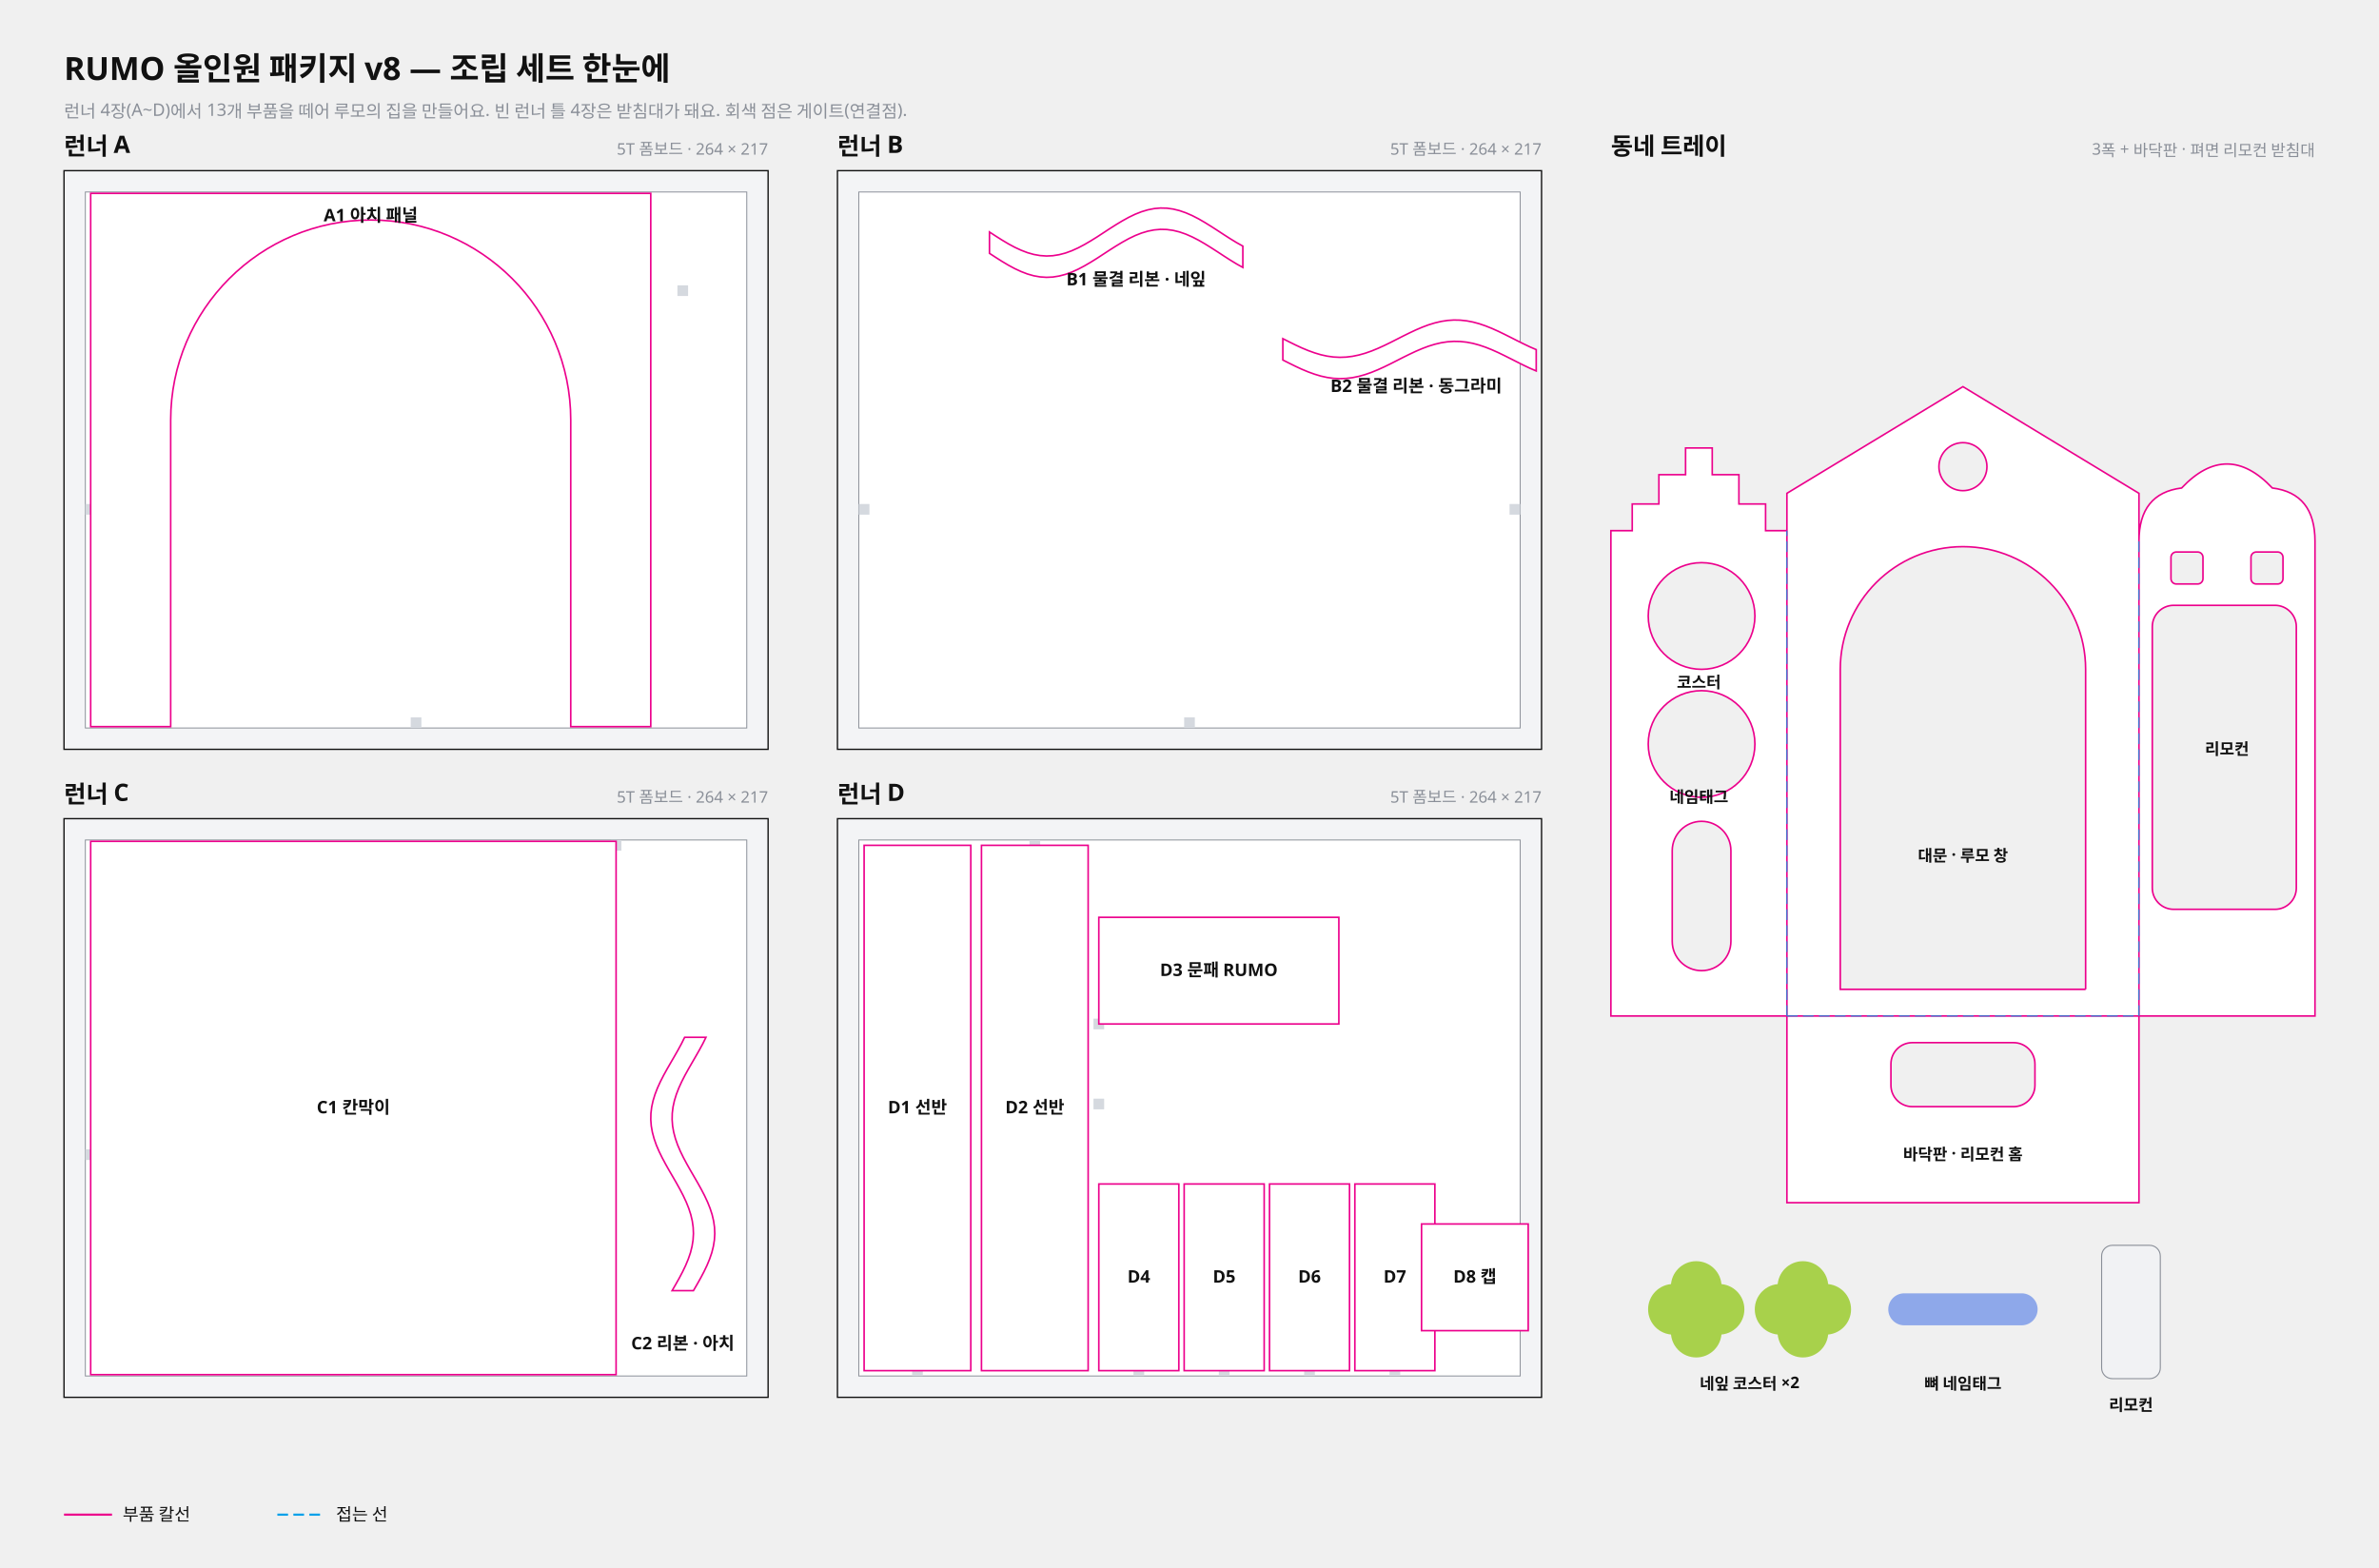
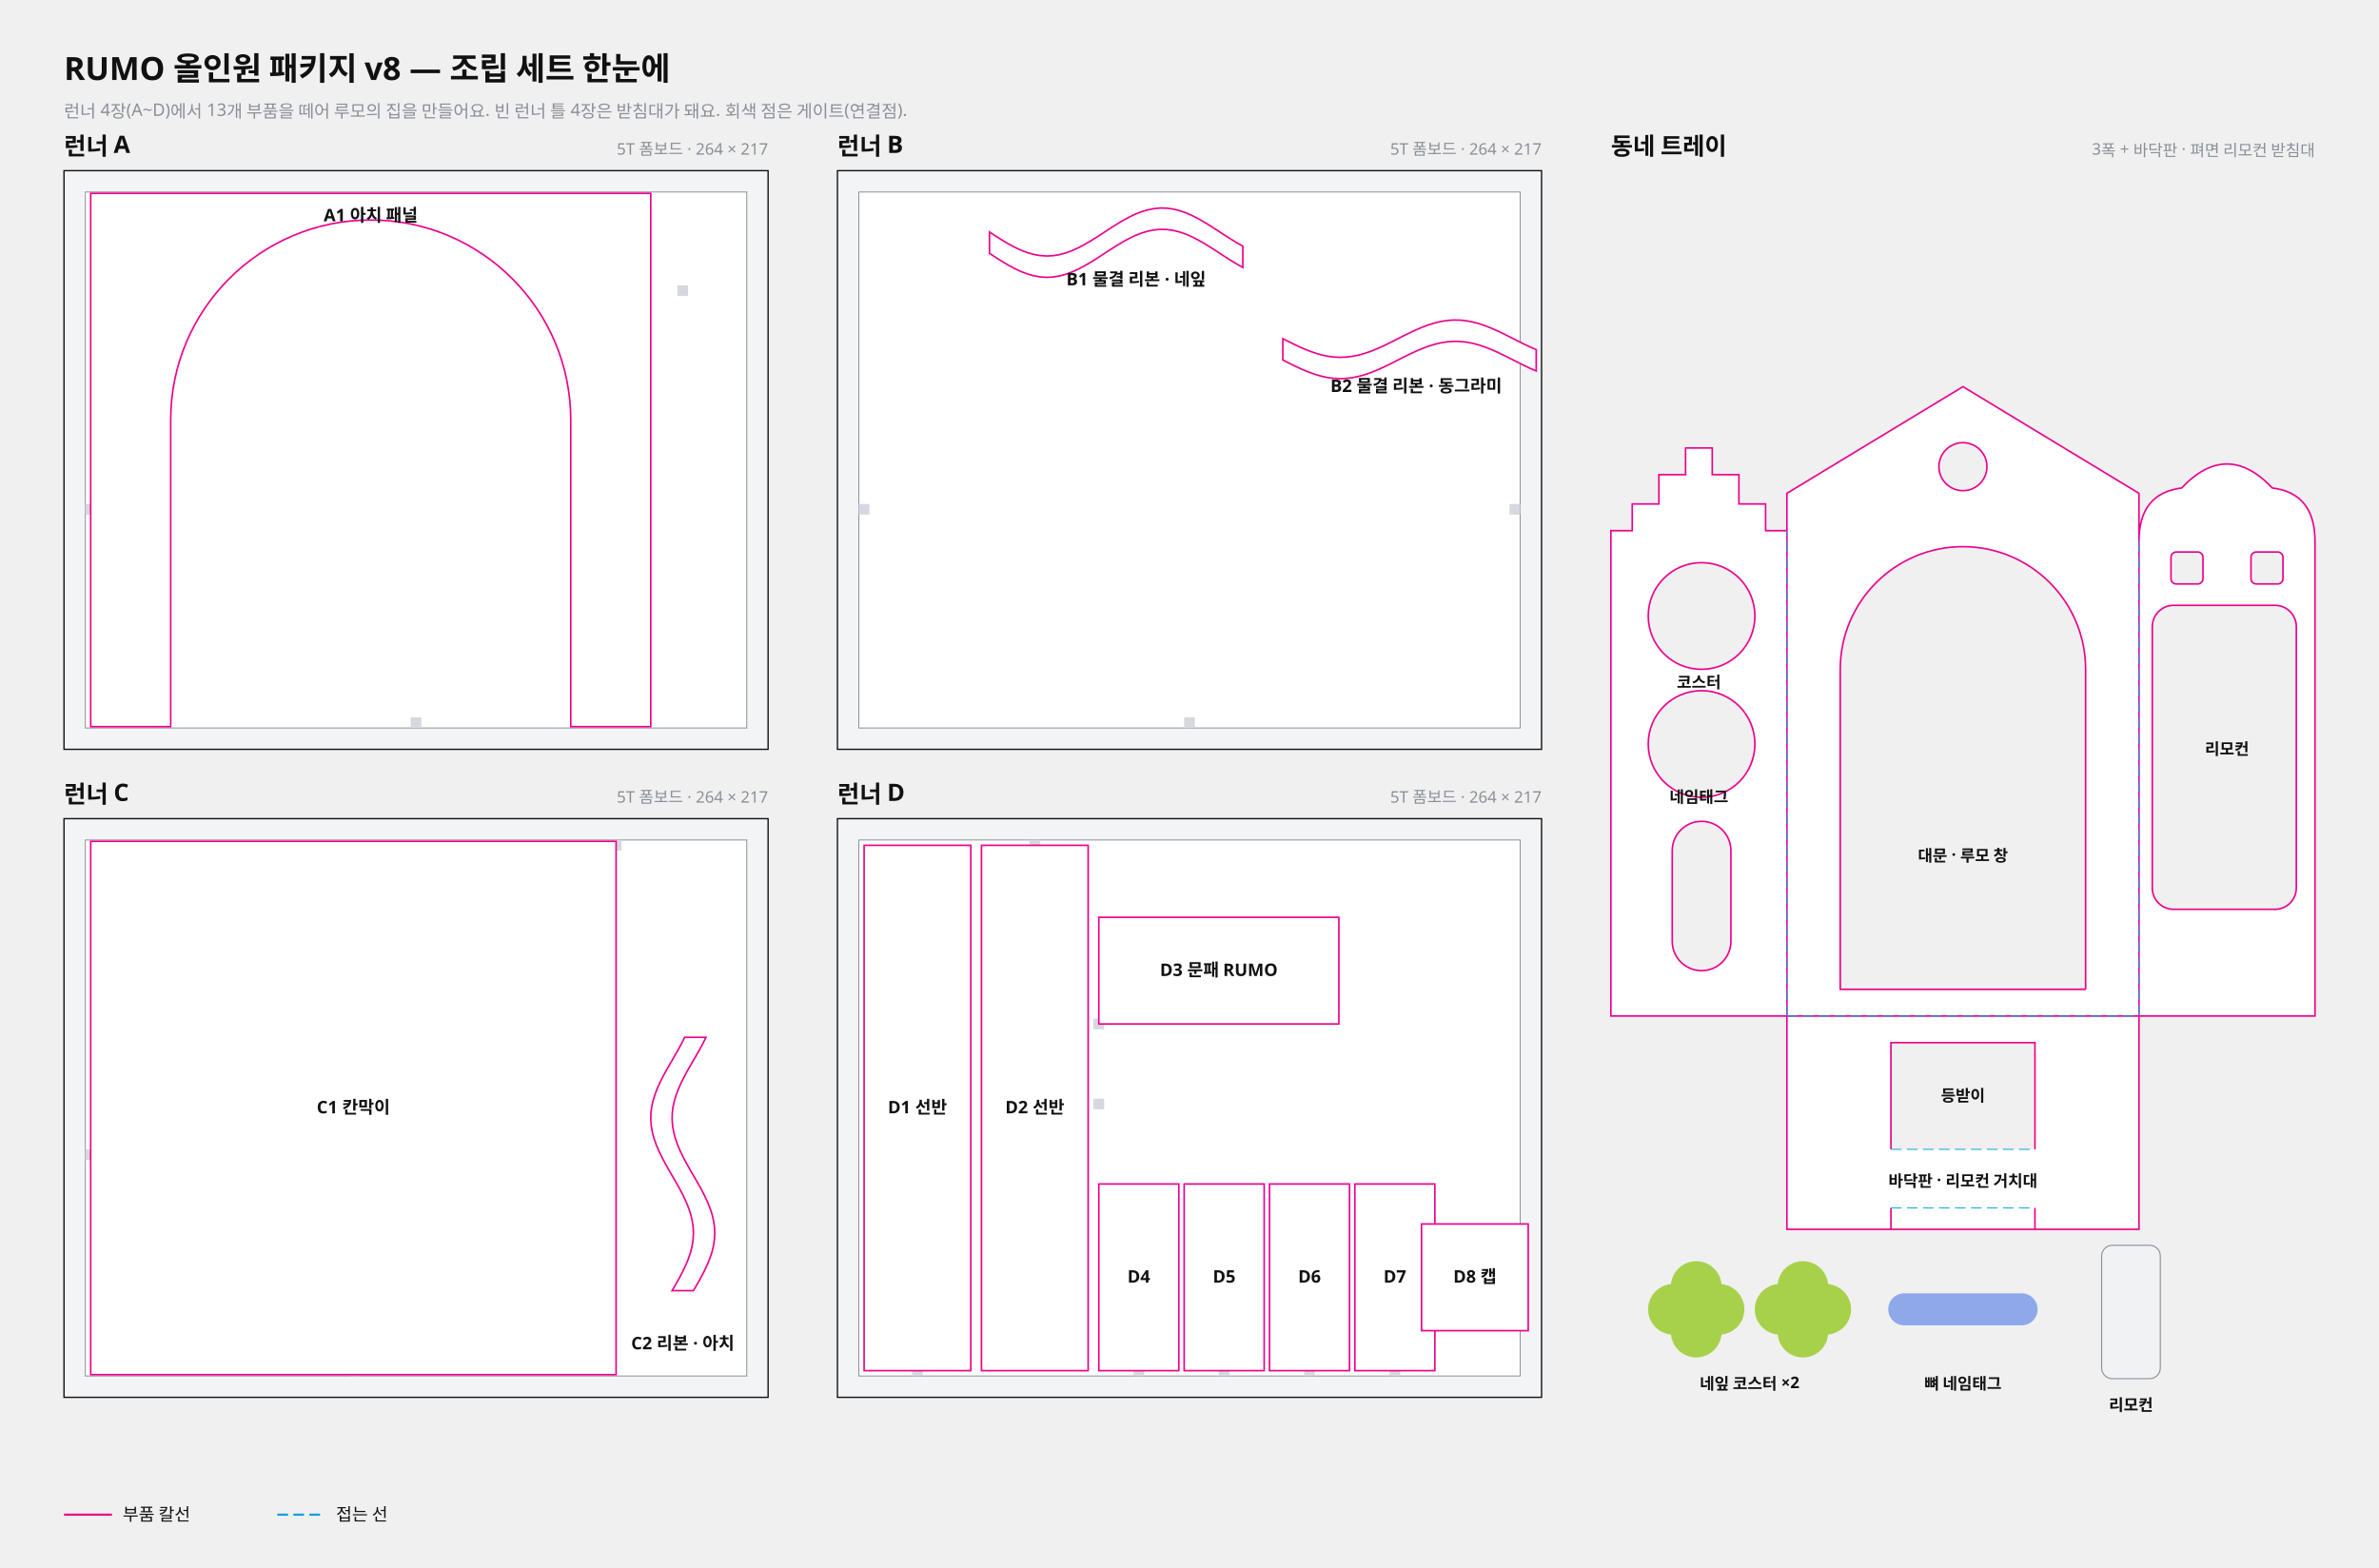
<svg xmlns="http://www.w3.org/2000/svg" width="892mm" height="588mm" viewBox="0 0 892.00 588.00">
  <g id="kit">
    <text x="24.00" y="30.00" font-family="Pretendard, Apple SD Gothic Neo, sans-serif" font-size="12" font-weight="700" fill="#111111" text-anchor="start">RUMO 올인원 패키지 v8 — 조립 세트 한눈에</text>
    <text x="24.00" y="44.00" font-family="Pretendard, Apple SD Gothic Neo, sans-serif" font-size="6.5" font-weight="500" fill="#8A8F98" text-anchor="start">런너 4장(A~D)에서 13개 부품을 떼어 루모의 집을 만들어요. 빈 런너 틀 4장은 받침대가 돼요. 회색 점은 게이트(연결점).</text>
    <path d="M24.00 281.00 L288.00 281.00 L288.00 64.00 L24.00 64.00 Z" fill="#F3F4F6" stroke="#111111" stroke-width="0.5" />
    <path d="M32.00 273.00 L280.00 273.00 L280.00 72.00 L32.00 72.00 Z" fill="#FFFFFF" stroke="#8A8F98" stroke-width="0.35" />
    <rect x="32.00" y="189.00" width="4" height="4" fill="#D5D9DF" />
    <rect x="154.00" y="269.00" width="4" height="4" fill="#D5D9DF" />
    <rect x="254.00" y="107.00" width="4" height="4" fill="#D5D9DF" />
    <path d="M34.00 272.50 L64.00 272.50 L64.00 157.50 A75.00 75.00 0 0 1 214.00 157.50 L214.00 272.50 L244.00 272.50 L244.00 72.50 L34.00 72.50 Z" fill="#FFFFFF" fill-rule="evenodd" stroke="#EC008C" stroke-width="0.6" />
    <text x="139.00" y="83.00" font-family="Pretendard, Apple SD Gothic Neo, sans-serif" font-size="6.5" font-weight="600" fill="#111111" text-anchor="middle">A1 아치 패널</text>
    <text x="24.00" y="58.00" font-family="Pretendard, Apple SD Gothic Neo, sans-serif" font-size="9" font-weight="700" fill="#111111" text-anchor="start">런너 A</text>
    <text x="288.00" y="58.00" font-family="Pretendard, Apple SD Gothic Neo, sans-serif" font-size="6" font-weight="500" fill="#8A8F98" text-anchor="end">5T 폼보드 · 264 × 217</text>
    <path d="M314.00 281.00 L578.00 281.00 L578.00 64.00 L314.00 64.00 Z" fill="#F3F4F6" stroke="#111111" stroke-width="0.5" />
    <path d="M322.00 273.00 L570.00 273.00 L570.00 72.00 L322.00 72.00 Z" fill="#FFFFFF" stroke="#8A8F98" stroke-width="0.35" />
    <rect x="322.00" y="189.00" width="4" height="4" fill="#D5D9DF" />
    <rect x="444.00" y="269.00" width="4" height="4" fill="#D5D9DF" />
    <rect x="566.00" y="189.00" width="4" height="4" fill="#D5D9DF" />
    <path d="M371.00 87.00 L373.38 88.55 L375.75 90.05 L378.12 91.46 L380.50 92.74 L382.88 93.84 L385.25 94.75 L387.62 95.42 L390.00 95.84 L392.38 96.00 L394.75 95.89 L397.12 95.51 L399.50 94.89 L401.88 94.02 L404.25 92.95 L406.62 91.70 L409.00 90.31 L411.38 88.83 L413.75 87.28 L416.12 85.73 L418.50 84.22 L420.88 82.79 L423.25 81.48 L425.62 80.34 L428.00 79.40 L430.38 78.69 L432.75 78.22 L435.12 78.01 L437.50 78.07 L439.88 78.40 L442.25 78.98 L444.62 79.80 L447.00 80.84 L449.38 82.06 L451.75 83.43 L454.12 84.90 L456.50 86.43 L458.88 87.99 L461.25 89.51 L463.62 90.96 L466.00 92.29 L466.00 100.29 L463.62 98.96 L461.25 97.51 L458.88 95.99 L456.50 94.43 L454.12 92.90 L451.75 91.43 L449.38 90.06 L447.00 88.84 L444.62 87.80 L442.25 86.98 L439.88 86.40 L437.50 86.07 L435.12 86.01 L432.75 86.22 L430.38 86.69 L428.00 87.40 L425.62 88.34 L423.25 89.48 L420.88 90.79 L418.50 92.22 L416.12 93.73 L413.75 95.28 L411.38 96.83 L409.00 98.31 L406.62 99.70 L404.25 100.95 L401.88 102.02 L399.50 102.89 L397.12 103.51 L394.75 103.89 L392.38 104.00 L390.00 103.84 L387.62 103.42 L385.25 102.75 L382.88 101.84 L380.50 100.74 L378.12 99.46 L375.75 98.05 L373.38 96.55 L371.00 95.00 Z" fill="#FFFFFF" fill-rule="evenodd" stroke="#EC008C" stroke-width="0.6" />
    <text x="426.00" y="107.00" font-family="Pretendard, Apple SD Gothic Neo, sans-serif" font-size="6.5" font-weight="600" fill="#111111" text-anchor="middle">B1 물결 리본 · 네잎</text>
    <path d="M481.00 127.00 L483.38 128.20 L485.75 129.37 L488.12 130.47 L490.50 131.46 L492.88 132.32 L495.25 133.03 L497.62 133.55 L500.00 133.88 L502.38 134.00 L504.75 133.91 L507.12 133.62 L509.50 133.13 L511.88 132.46 L514.25 131.63 L516.62 130.66 L519.00 129.58 L521.38 128.42 L523.75 127.22 L526.12 126.01 L528.50 124.84 L530.88 123.72 L533.25 122.71 L535.62 121.82 L538.00 121.09 L540.38 120.53 L542.75 120.17 L545.12 120.01 L547.50 120.06 L549.88 120.31 L552.25 120.76 L554.62 121.40 L557.00 122.21 L559.38 123.16 L561.75 124.22 L564.12 125.37 L566.50 126.56 L568.88 127.77 L571.25 128.95 L573.62 130.08 L576.00 131.11 L576.00 139.11 L573.62 138.08 L571.25 136.95 L568.88 135.77 L566.50 134.56 L564.12 133.37 L561.75 132.22 L559.38 131.16 L557.00 130.21 L554.62 129.40 L552.25 128.76 L549.88 128.31 L547.50 128.06 L545.12 128.01 L542.75 128.17 L540.38 128.53 L538.00 129.09 L535.62 129.82 L533.25 130.71 L530.88 131.72 L528.50 132.84 L526.12 134.01 L523.75 135.22 L521.38 136.42 L519.00 137.58 L516.62 138.66 L514.25 139.63 L511.88 140.46 L509.50 141.13 L507.12 141.62 L504.75 141.91 L502.38 142.00 L500.00 141.88 L497.62 141.55 L495.25 141.03 L492.88 140.32 L490.50 139.46 L488.12 138.47 L485.75 137.37 L483.38 136.20 L481.00 135.00 Z" fill="#FFFFFF" fill-rule="evenodd" stroke="#EC008C" stroke-width="0.6" />
    <text x="531.00" y="147.00" font-family="Pretendard, Apple SD Gothic Neo, sans-serif" font-size="6.5" font-weight="600" fill="#111111" text-anchor="middle">B2 물결 리본 · 동그라미</text>
    <text x="314.00" y="58.00" font-family="Pretendard, Apple SD Gothic Neo, sans-serif" font-size="9" font-weight="700" fill="#111111" text-anchor="start">런너 B</text>
    <text x="578.00" y="58.00" font-family="Pretendard, Apple SD Gothic Neo, sans-serif" font-size="6" font-weight="500" fill="#8A8F98" text-anchor="end">5T 폼보드 · 264 × 217</text>
    <path d="M24.00 524.00 L288.00 524.00 L288.00 307.00 L24.00 307.00 Z" fill="#F3F4F6" stroke="#111111" stroke-width="0.5" />
    <path d="M32.00 516.00 L280.00 516.00 L280.00 315.00 L32.00 315.00 Z" fill="#FFFFFF" stroke="#8A8F98" stroke-width="0.35" />
    <rect x="32.00" y="431.00" width="4" height="4" fill="#D5D9DF" />
    <rect x="131.00" y="512.00" width="4" height="4" fill="#D5D9DF" />
    <rect x="229.00" y="315.00" width="4" height="4" fill="#D5D9DF" />
    <path d="M34.00 515.50 L231.00 515.50 L231.00 315.50 L34.00 315.50 Z" fill="#FFFFFF" fill-rule="evenodd" stroke="#EC008C" stroke-width="0.6" />
    <text x="132.50" y="417.50" font-family="Pretendard, Apple SD Gothic Neo, sans-serif" font-size="6.5" font-weight="600" fill="#111111" text-anchor="middle">C1 칸막이</text>
    <path d="M252.00 484.00 L253.38 481.62 L254.71 479.25 L255.96 476.88 L257.10 474.50 L258.08 472.12 L258.89 469.75 L259.48 467.38 L259.86 465.00 L260.00 462.62 L259.90 460.25 L259.57 457.88 L259.01 455.50 L258.24 453.12 L257.29 450.75 L256.18 448.38 L254.94 446.00 L253.62 443.62 L252.25 441.25 L250.87 438.88 L249.53 436.50 L248.26 434.12 L247.10 431.75 L246.08 429.38 L245.25 427.00 L244.61 424.62 L244.19 422.25 L244.01 419.88 L244.06 417.50 L244.35 415.12 L244.87 412.75 L245.60 410.38 L246.52 408.00 L247.61 405.62 L248.82 403.25 L250.13 400.88 L251.50 398.50 L252.88 396.12 L254.23 393.75 L255.52 391.38 L256.70 389.00 L264.70 389.00 L263.52 391.38 L262.23 393.75 L260.88 396.12 L259.50 398.50 L258.13 400.88 L256.82 403.25 L255.61 405.62 L254.52 408.00 L253.60 410.38 L252.87 412.75 L252.35 415.12 L252.06 417.50 L252.01 419.88 L252.19 422.25 L252.61 424.62 L253.25 427.00 L254.08 429.38 L255.10 431.75 L256.26 434.12 L257.53 436.50 L258.87 438.88 L260.25 441.25 L261.62 443.62 L262.94 446.00 L264.18 448.38 L265.29 450.75 L266.24 453.12 L267.01 455.50 L267.57 457.88 L267.90 460.25 L268.00 462.62 L267.86 465.00 L267.48 467.38 L266.89 469.75 L266.08 472.12 L265.10 474.50 L263.96 476.88 L262.71 479.25 L261.38 481.62 L260.00 484.00 Z" fill="#FFFFFF" fill-rule="evenodd" stroke="#EC008C" stroke-width="0.6" />
    <text x="256.00" y="506.00" font-family="Pretendard, Apple SD Gothic Neo, sans-serif" font-size="6.5" font-weight="600" fill="#111111" text-anchor="middle">C2 리본 · 아치</text>
    <text x="24.00" y="301.00" font-family="Pretendard, Apple SD Gothic Neo, sans-serif" font-size="9" font-weight="700" fill="#111111" text-anchor="start">런너 C</text>
    <text x="288.00" y="301.00" font-family="Pretendard, Apple SD Gothic Neo, sans-serif" font-size="6" font-weight="500" fill="#8A8F98" text-anchor="end">5T 폼보드 · 264 × 217</text>
    <path d="M314.00 524.00 L578.00 524.00 L578.00 307.00 L314.00 307.00 Z" fill="#F3F4F6" stroke="#111111" stroke-width="0.5" />
    <path d="M322.00 516.00 L570.00 516.00 L570.00 315.00 L322.00 315.00 Z" fill="#FFFFFF" stroke="#8A8F98" stroke-width="0.35" />
    <rect x="342.00" y="512.00" width="4" height="4" fill="#D5D9DF" />
    <rect x="386.00" y="315.00" width="4" height="4" fill="#D5D9DF" />
    <rect x="410.00" y="382.00" width="4" height="4" fill="#D5D9DF" />
    <rect x="410.00" y="412.00" width="4" height="4" fill="#D5D9DF" />
    <rect x="425.00" y="512.00" width="4" height="4" fill="#D5D9DF" />
    <rect x="457.00" y="512.00" width="4" height="4" fill="#D5D9DF" />
    <rect x="489.00" y="512.00" width="4" height="4" fill="#D5D9DF" />
    <rect x="521.00" y="512.00" width="4" height="4" fill="#D5D9DF" />
    <rect x="566.00" y="477.00" width="4" height="4" fill="#D5D9DF" />
    <path d="M324.00 514.00 L364.00 514.00 L364.00 317.00 L324.00 317.00 Z" fill="#FFFFFF" fill-rule="evenodd" stroke="#EC008C" stroke-width="0.6" />
    <text x="344.00" y="417.50" font-family="Pretendard, Apple SD Gothic Neo, sans-serif" font-size="6.5" font-weight="600" fill="#111111" text-anchor="middle">D1 선반</text>
    <path d="M368.00 514.00 L408.00 514.00 L408.00 317.00 L368.00 317.00 Z" fill="#FFFFFF" fill-rule="evenodd" stroke="#EC008C" stroke-width="0.6" />
    <text x="388.00" y="417.50" font-family="Pretendard, Apple SD Gothic Neo, sans-serif" font-size="6.5" font-weight="600" fill="#111111" text-anchor="middle">D2 선반</text>
    <path d="M412.00 384.00 L502.00 384.00 L502.00 344.00 L412.00 344.00 Z" fill="#FFFFFF" fill-rule="evenodd" stroke="#EC008C" stroke-width="0.6" />
    <text x="457.00" y="366.00" font-family="Pretendard, Apple SD Gothic Neo, sans-serif" font-size="6.5" font-weight="600" fill="#111111" text-anchor="middle">D3 문패 RUMO</text>
    <path d="M412.00 514.00 L442.00 514.00 L442.00 444.00 L412.00 444.00 Z" fill="#FFFFFF" fill-rule="evenodd" stroke="#EC008C" stroke-width="0.6" />
    <text x="427.00" y="481.00" font-family="Pretendard, Apple SD Gothic Neo, sans-serif" font-size="6.5" font-weight="600" fill="#111111" text-anchor="middle">D4</text>
    <path d="M444.00 514.00 L474.00 514.00 L474.00 444.00 L444.00 444.00 Z" fill="#FFFFFF" fill-rule="evenodd" stroke="#EC008C" stroke-width="0.6" />
    <text x="459.00" y="481.00" font-family="Pretendard, Apple SD Gothic Neo, sans-serif" font-size="6.5" font-weight="600" fill="#111111" text-anchor="middle">D5</text>
    <path d="M476.00 514.00 L506.00 514.00 L506.00 444.00 L476.00 444.00 Z" fill="#FFFFFF" fill-rule="evenodd" stroke="#EC008C" stroke-width="0.6" />
    <text x="491.00" y="481.00" font-family="Pretendard, Apple SD Gothic Neo, sans-serif" font-size="6.5" font-weight="600" fill="#111111" text-anchor="middle">D6</text>
    <path d="M508.00 514.00 L538.00 514.00 L538.00 444.00 L508.00 444.00 Z" fill="#FFFFFF" fill-rule="evenodd" stroke="#EC008C" stroke-width="0.6" />
    <text x="523.00" y="481.00" font-family="Pretendard, Apple SD Gothic Neo, sans-serif" font-size="6.5" font-weight="600" fill="#111111" text-anchor="middle">D7</text>
    <path d="M533.00 499.00 L573.00 499.00 L573.00 459.00 L533.00 459.00 Z" fill="#FFFFFF" fill-rule="evenodd" stroke="#EC008C" stroke-width="0.6" />
    <text x="553.00" y="481.00" font-family="Pretendard, Apple SD Gothic Neo, sans-serif" font-size="6.5" font-weight="600" fill="#111111" text-anchor="middle">D8 캡</text>
    <text x="314.00" y="301.00" font-family="Pretendard, Apple SD Gothic Neo, sans-serif" font-size="9" font-weight="700" fill="#111111" text-anchor="start">런너 D</text>
    <text x="578.00" y="301.00" font-family="Pretendard, Apple SD Gothic Neo, sans-serif" font-size="6" font-weight="500" fill="#8A8F98" text-anchor="end">5T 폼보드 · 264 × 217</text>
-     <path d="M670.00 381.00 L802.00 381.00 L802.00 185.00 L736.00 145.00 L670.00 185.00 Z M782.00 371.00 L782.00 251.00 A46.00 46.00 0 0 0 690.00 251.00 L690.00 371.00 L782.00 371.00 M745.00 175.00 A9.00 9.00 0 0 1 727.00 175.00 A9.00 9.00 0 0 1 745.00 175.00 M604.00 381.00 L670.00 381.00 L670.00 199.00 L662.00 199.00 L662.00 189.00 L652.00 189.00 L652.00 178.00 L642.00 178.00 L642.00 168.00 L632.00 168.00 L632.00 178.00 L622.00 178.00 L622.00 189.00 L612.00 189.00 L612.00 199.00 L604.00 199.00 Z M658.00 231.00 A20.00 20.00 0 0 1 618.00 231.00 A20.00 20.00 0 0 1 658.00 231.00 M658.00 279.00 A20.00 20.00 0 0 1 618.00 279.00 A20.00 20.00 0 0 1 658.00 279.00 M649.00 353.00 L649.00 319.00 A11.00 11.00 0 0 0 627.00 319.00 L627.00 353.00 A11.00 11.00 0 0 0 649.00 353.00 M802.00 381.00 L868.00 381.00 L868.00 203.00 Q868.00 185.00 852.00 183.00 Q835.00 165.00 818.00 183.00 Q802.00 185.00 802.00 203.00 Z M815.00 341.00 L853.00 341.00 A8.00 8.00 0 0 0 861.00 333.00 L861.00 235.00 A8.00 8.00 0 0 0 853.00 227.00 L815.00 227.00 A8.00 8.00 0 0 0 807.00 235.00 L807.00 333.00 A8.00 8.00 0 0 0 815.00 341.00 M816.00 219.00 L824.00 219.00 A2.00 2.00 0 0 0 826.00 217.00 L826.00 209.00 A2.00 2.00 0 0 0 824.00 207.00 L816.00 207.00 A2.00 2.00 0 0 0 814.00 209.00 L814.00 217.00 A2.00 2.00 0 0 0 816.00 219.00 M846.00 219.00 L854.00 219.00 A2.00 2.00 0 0 0 856.00 217.00 L856.00 209.00 A2.00 2.00 0 0 0 854.00 207.00 L846.00 207.00 A2.00 2.00 0 0 0 844.00 209.00 L844.00 217.00 A2.00 2.00 0 0 0 846.00 219.00 M670.00 451.00 L802.00 451.00 L802.00 381.00 L670.00 381.00 Z M717.00 415.00 L755.00 415.00 A8.00 8.00 0 0 0 763.00 407.00 L763.00 399.00 A8.00 8.00 0 0 0 755.00 391.00 L717.00 391.00 A8.00 8.00 0 0 0 709.00 399.00 L709.00 407.00 A8.00 8.00 0 0 0 717.00 415.00" fill="#FFFFFF" fill-rule="evenodd" stroke="#EC008C" stroke-width="0.6" />
+     <path d="M670.00 381.00 L802.00 381.00 L802.00 185.00 L736.00 145.00 L670.00 185.00 Z M782.00 371.00 L782.00 251.00 A46.00 46.00 0 0 0 690.00 251.00 L690.00 371.00 L782.00 371.00 M745.00 175.00 A9.00 9.00 0 0 1 727.00 175.00 A9.00 9.00 0 0 1 745.00 175.00 M604.00 381.00 L670.00 381.00 L670.00 199.00 L662.00 199.00 L662.00 189.00 L652.00 189.00 L652.00 178.00 L642.00 178.00 L642.00 168.00 L632.00 168.00 L632.00 178.00 L622.00 178.00 L622.00 189.00 L612.00 189.00 L612.00 199.00 L604.00 199.00 Z M658.00 231.00 A20.00 20.00 0 0 1 618.00 231.00 A20.00 20.00 0 0 1 658.00 231.00 M658.00 279.00 A20.00 20.00 0 0 1 618.00 279.00 A20.00 20.00 0 0 1 658.00 279.00 M649.00 353.00 L649.00 319.00 A11.00 11.00 0 0 0 627.00 319.00 L627.00 353.00 A11.00 11.00 0 0 0 649.00 353.00 M802.00 381.00 L868.00 381.00 L868.00 203.00 Q868.00 185.00 852.00 183.00 Q835.00 165.00 818.00 183.00 Q802.00 185.00 802.00 203.00 Z M815.00 341.00 L853.00 341.00 A8.00 8.00 0 0 0 861.00 333.00 L861.00 235.00 A8.00 8.00 0 0 0 853.00 227.00 L815.00 227.00 A8.00 8.00 0 0 0 807.00 235.00 L807.00 333.00 A8.00 8.00 0 0 0 815.00 341.00 M816.00 219.00 L824.00 219.00 A2.00 2.00 0 0 0 826.00 217.00 L826.00 209.00 A2.00 2.00 0 0 0 824.00 207.00 L816.00 207.00 A2.00 2.00 0 0 0 814.00 209.00 L814.00 217.00 A2.00 2.00 0 0 0 816.00 219.00 M846.00 219.00 L854.00 219.00 A2.00 2.00 0 0 0 856.00 217.00 L856.00 209.00 A2.00 2.00 0 0 0 854.00 207.00 L846.00 207.00 A2.00 2.00 0 0 0 844.00 209.00 L844.00 217.00 A2.00 2.00 0 0 0 846.00 219.00 M670.00 461.00 L802.00 461.00 L802.00 381.00 L670.00 381.00 Z M763.00 431.00 L763.00 391.00 L709.00 391.00 L709.00 431.00 M763.00 453.00 L763.00 461.00 M709.00 453.00 L709.00 461.00" fill="#FFFFFF" fill-rule="evenodd" stroke="#EC008C" stroke-width="0.6" />
    <line x1="670.00" y1="381.00" x2="670.00" y2="199.00" stroke="#00A0E9" stroke-width="0.35" stroke-dasharray="4 2" />
    <line x1="802.00" y1="381.00" x2="802.00" y2="203.00" stroke="#00A0E9" stroke-width="0.35" stroke-dasharray="4 2" />
    <line x1="670.00" y1="381.00" x2="802.00" y2="381.00" stroke="#00A0E9" stroke-width="0.35" stroke-dasharray="4 2" />
+     <line x1="709.00" y1="431.00" x2="763.00" y2="431.00" stroke="#00A0E9" stroke-width="0.35" stroke-dasharray="4 2" />
+     <line x1="709.00" y1="453.00" x2="763.00" y2="453.00" stroke="#00A0E9" stroke-width="0.35" stroke-dasharray="4 2" />
    <text x="736.00" y="323.00" font-family="Pretendard, Apple SD Gothic Neo, sans-serif" font-size="6" font-weight="600" fill="#111111" text-anchor="middle">대문 · 루모 창</text>
    <text x="637.00" y="258.00" font-family="Pretendard, Apple SD Gothic Neo, sans-serif" font-size="6" font-weight="600" fill="#111111" text-anchor="middle">코스터</text>
    <text x="637.00" y="301.00" font-family="Pretendard, Apple SD Gothic Neo, sans-serif" font-size="6" font-weight="600" fill="#111111" text-anchor="middle">네임태그</text>
    <text x="835.00" y="283.00" font-family="Pretendard, Apple SD Gothic Neo, sans-serif" font-size="6" font-weight="600" fill="#111111" text-anchor="middle">리모컨</text>
-     <text x="736.00" y="435.00" font-family="Pretendard, Apple SD Gothic Neo, sans-serif" font-size="6" font-weight="600" fill="#111111" text-anchor="middle">바닥판 · 리모컨 홈</text>
+     <text x="736.00" y="413.00" font-family="Pretendard, Apple SD Gothic Neo, sans-serif" font-size="6" font-weight="600" fill="#111111" text-anchor="middle">등받이</text>
+     <text x="736.00" y="445.00" font-family="Pretendard, Apple SD Gothic Neo, sans-serif" font-size="6" font-weight="600" fill="#111111" text-anchor="middle">바닥판 · 리모컨 거치대</text>
    <text x="604.00" y="58.00" font-family="Pretendard, Apple SD Gothic Neo, sans-serif" font-size="9" font-weight="700" fill="#111111" text-anchor="start">동네 트레이</text>
    <text x="868.00" y="58.00" font-family="Pretendard, Apple SD Gothic Neo, sans-serif" font-size="6" font-weight="500" fill="#8A8F98" text-anchor="end">3폭 + 바닥판 · 펴면 리모컨 받침대</text>
    <circle cx="627.45" cy="491.00" r="9.5" fill="#A8D14B" />
    <circle cx="644.55" cy="491.00" r="9.5" fill="#A8D14B" />
    <circle cx="636.00" cy="482.45" r="9.5" fill="#A8D14B" />
    <circle cx="636.00" cy="499.55" r="9.5" fill="#A8D14B" />
    <circle cx="667.45" cy="491.00" r="9.5" fill="#A8D14B" />
    <circle cx="684.55" cy="491.00" r="9.5" fill="#A8D14B" />
    <circle cx="676.00" cy="482.45" r="9.5" fill="#A8D14B" />
    <circle cx="676.00" cy="499.55" r="9.5" fill="#A8D14B" />
    <text x="656.00" y="521.00" font-family="Pretendard, Apple SD Gothic Neo, sans-serif" font-size="6" font-weight="600" fill="#111111" text-anchor="middle">네잎 코스터 ×2</text>
    <rect x="708" y="485" width="56" height="12" rx="6" fill="#8EA8EA" />
    <text x="736.00" y="521.00" font-family="Pretendard, Apple SD Gothic Neo, sans-serif" font-size="6" font-weight="600" fill="#111111" text-anchor="middle">뼈 네임태그</text>
    <rect x="788" y="467" width="22" height="50" rx="4" fill="#F1F2F4" stroke="#8A8F98" stroke-width="0.4" />
    <text x="799.00" y="529.00" font-family="Pretendard, Apple SD Gothic Neo, sans-serif" font-size="6" font-weight="600" fill="#111111" text-anchor="middle">리모컨</text>
    <line x1="24" y1="568" x2="42" y2="568" stroke="#EC008C" stroke-width="0.8" />
    <text x="46.00" y="570.20" font-family="Pretendard, Apple SD Gothic Neo, sans-serif" font-size="6.5" font-weight="500" fill="#111111" text-anchor="start">부품 칼선</text>
    <line x1="104" y1="568" x2="122" y2="568" stroke="#00A0E9" stroke-width="0.8" stroke-dasharray="4 2" />
    <text x="126.00" y="570.20" font-family="Pretendard, Apple SD Gothic Neo, sans-serif" font-size="6.5" font-weight="500" fill="#111111" text-anchor="start">접는 선</text>
  </g>
</svg>
